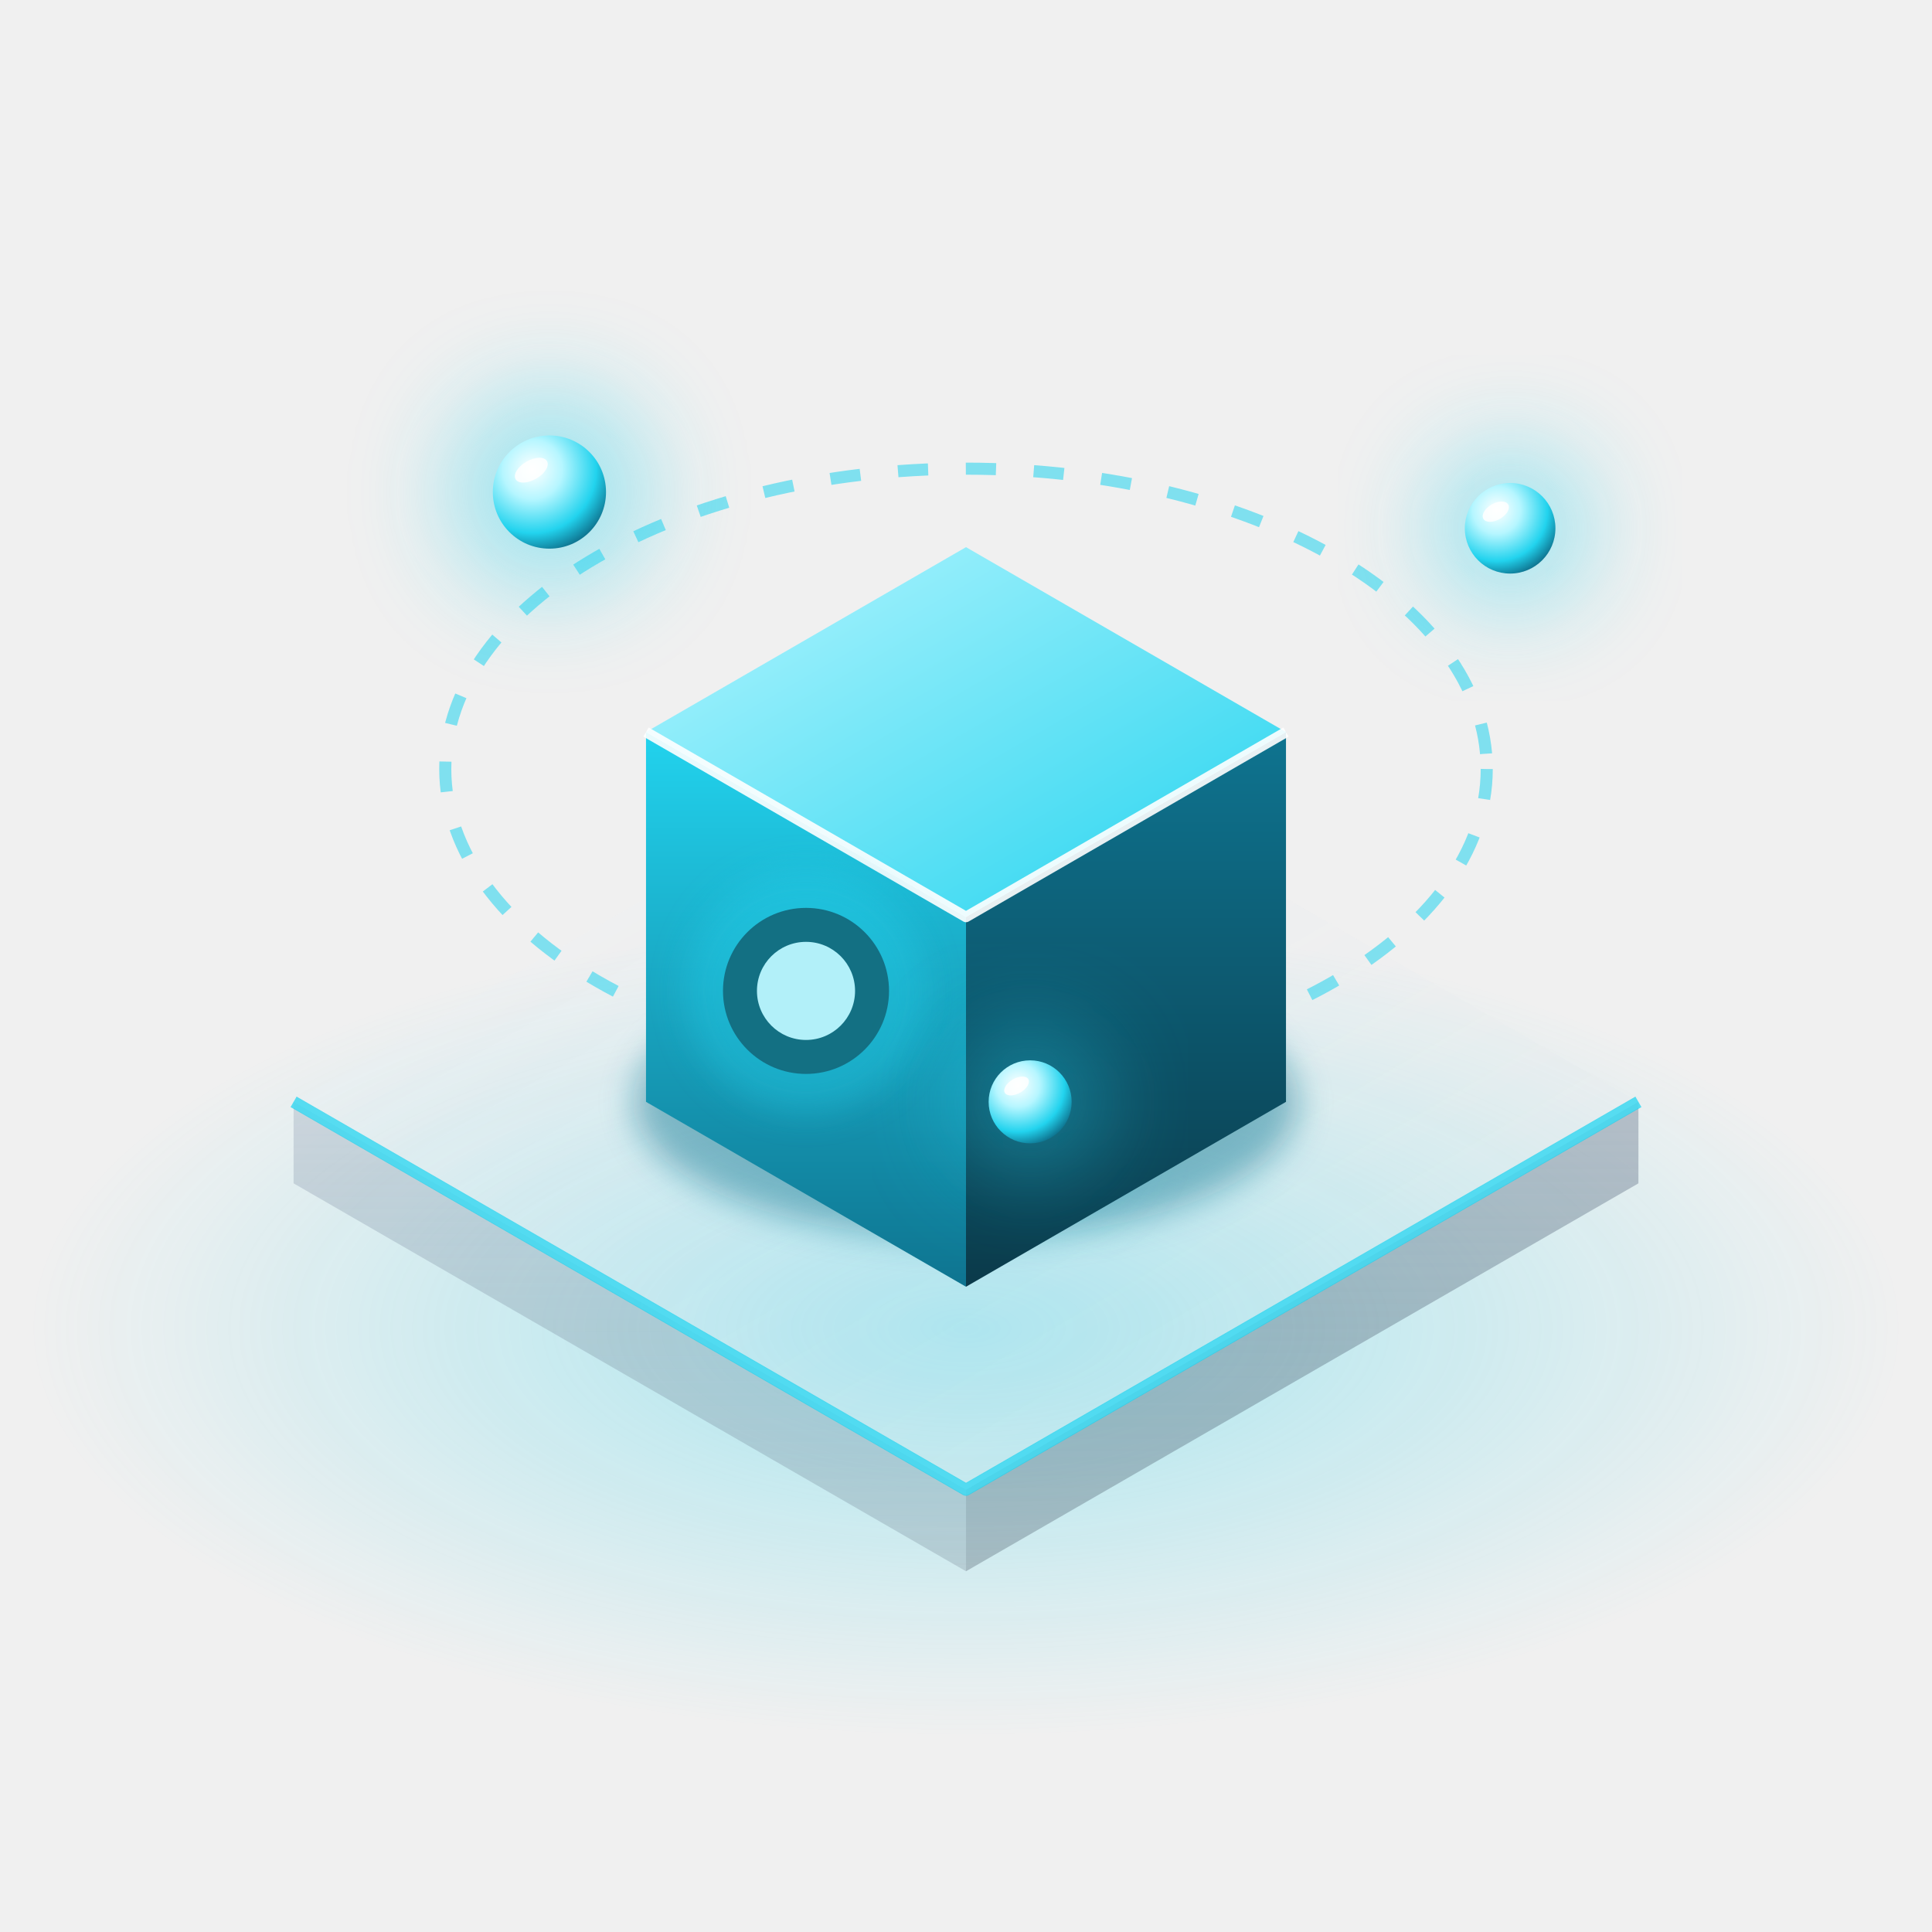
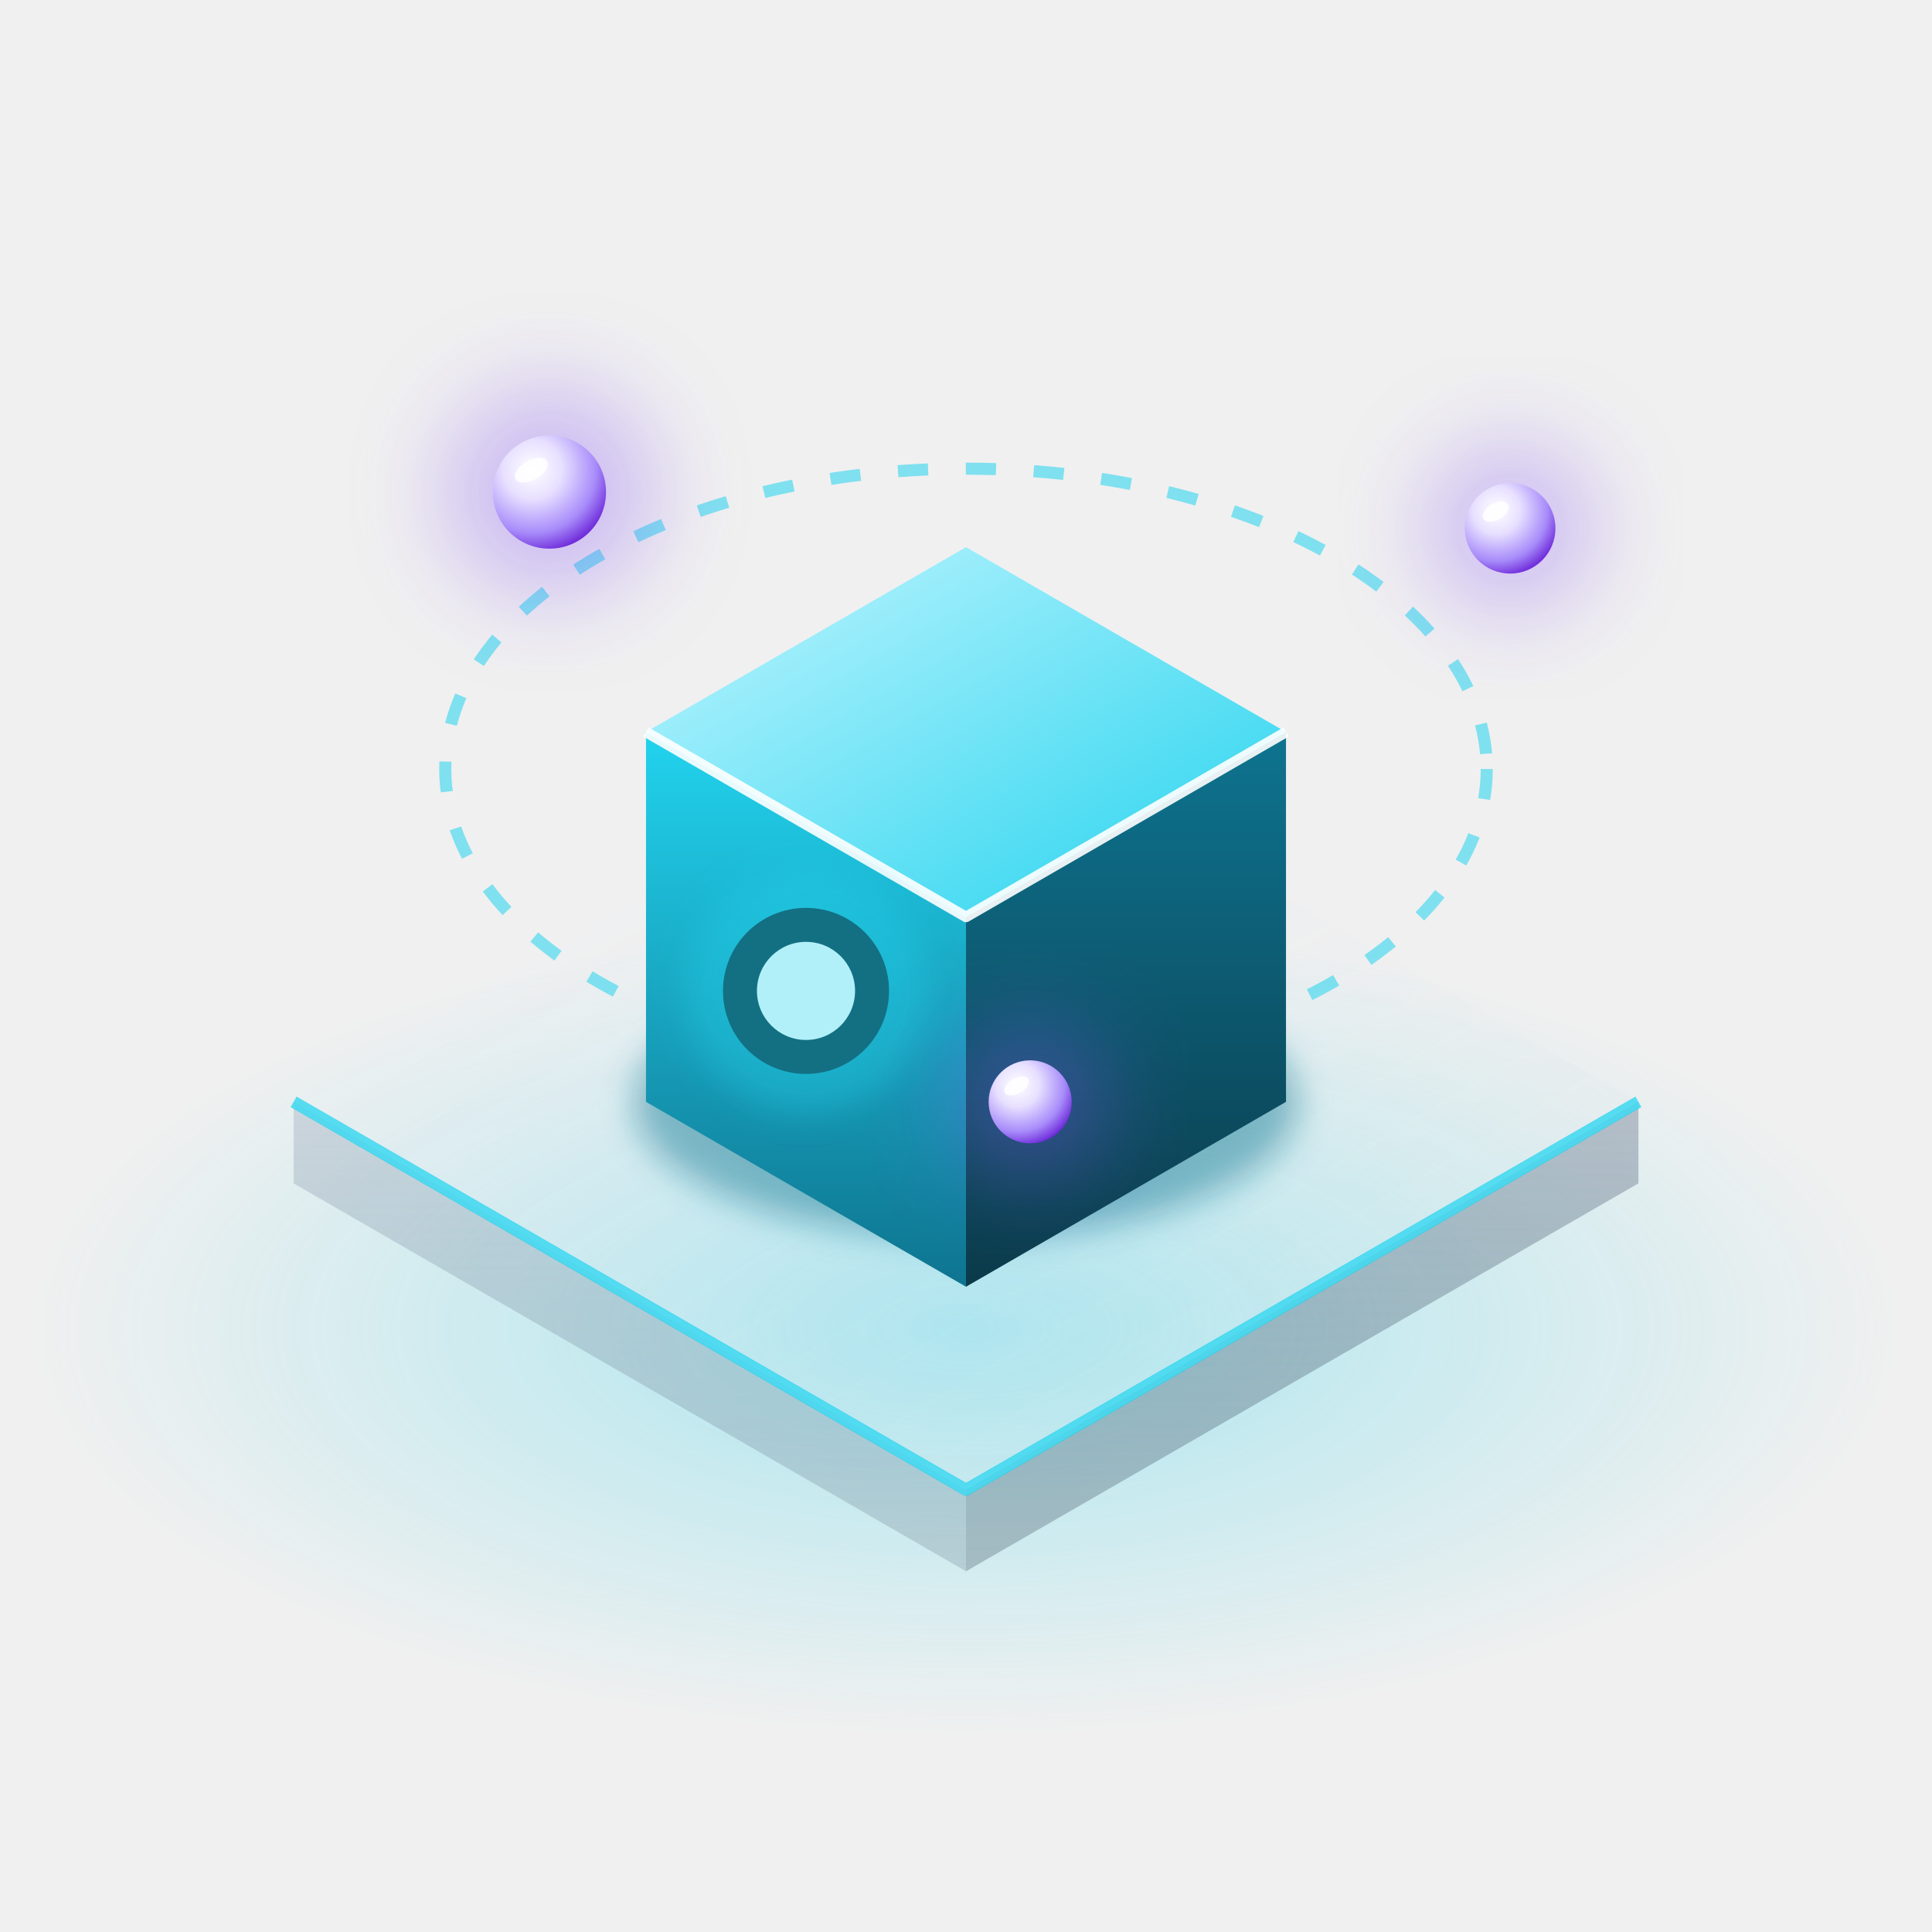
<svg xmlns="http://www.w3.org/2000/svg" viewBox="0 0 256 256" width="256" height="256" fill="none">
  <defs>
    <linearGradient id="ai-d-top" x1="0" y1="0" x2="1" y2="1">
-       <stop offset="0" stop-color="#b6f6ff" stop-opacity="1" />
+       <stop offset="0" stop-color="#c4f6ff" stop-opacity="1" />
      <stop offset="1" stop-color="#22d3ee" stop-opacity="1" />
    </linearGradient>
    <linearGradient id="ai-d-left" x1="0" y1="0" x2="0" y2="1">
      <stop offset="0" stop-color="#22d3ee" stop-opacity="1" />
      <stop offset="1" stop-color="#0e7490" stop-opacity="1" />
    </linearGradient>
    <linearGradient id="ai-d-right" x1="0" y1="0" x2="0" y2="1">
      <stop offset="0" stop-color="#0e7490" stop-opacity="1" />
      <stop offset="1" stop-color="#0b3a4a" stop-opacity="1" />
    </linearGradient>
    <linearGradient id="ai-d-spec" x1="0" y1="0" x2="1" y2="1">
      <stop offset="0" stop-color="#ffffff" stop-opacity="0.55" />
      <stop offset="1" stop-color="#ffffff" stop-opacity="0" />
    </linearGradient>
    <linearGradient id="ai-d-ptop" x1="0" y1="0" x2="1" y2="1">
      <stop offset="0" stop-color="#f1f5f9" stop-opacity="0.16" />
      <stop offset="1" stop-color="#cbd5e1" stop-opacity="0.06" />
    </linearGradient>
    <linearGradient id="ai-d-pleft" x1="0" y1="0" x2="0" y2="1">
      <stop offset="0" stop-color="#94a3b8" stop-opacity="0.35" />
      <stop offset="1" stop-color="#475569" stop-opacity="0.2" />
    </linearGradient>
    <linearGradient id="ai-d-pright" x1="0" y1="0" x2="0" y2="1">
      <stop offset="0" stop-color="#64748b" stop-opacity="0.4" />
      <stop offset="1" stop-color="#1e293b" stop-opacity="0.25" />
    </linearGradient>
    <radialGradient id="ai-d-halo" cx=".5" cy=".5" r=".5">
      <stop offset="0" stop-color="#22d3ee" stop-opacity="0.34" />
      <stop offset="1" stop-color="#22d3ee" stop-opacity="0" />
    </radialGradient>
    <radialGradient id="ai-d-orb" cx=".35" cy=".3" r=".75">
      <stop offset="0" stop-color="#ffffff" />
-       <stop offset=".35" stop-color="#b6f6ff" />
-       <stop offset=".75" stop-color="#22d3ee" />
-       <stop offset="1" stop-color="#0e7490" />
+       <stop offset=".35" stop-color="#e7e0ff" />
+       <stop offset=".75" stop-color="#a78bfa" />
+       <stop offset="1" stop-color="#6d28d9" />
    </radialGradient>
    <filter id="ai-d-blur" x="-50%" y="-50%" width="200%" height="200%">
      <feGaussianBlur stdDeviation="6" />
    </filter>
    <filter id="ai-d-soft" x="-50%" y="-50%" width="200%" height="200%">
      <feGaussianBlur stdDeviation="2.2" />
    </filter>
  </defs>
  <ellipse cx="128" cy="176.0" rx="124" ry="54" fill="url(#ai-d-halo)" />
  <polygon points="38.9,156.8 128.0,208.2 128.0,197.4 38.9,146.0" fill="url(#ai-d-pleft)" />
  <polygon points="217.1,156.8 128.0,208.2 128.0,197.4 217.1,146.0" fill="url(#ai-d-pright)" />
  <polygon points="128.0,94.5 217.1,146.0 128.0,197.4 38.9,146.0" fill="url(#ai-d-ptop)" />
  <polyline points="38.9,146.0 128.0,197.4 217.1,146.0" fill="none" stroke="#ffffff" stroke-opacity="0.5" stroke-width="1.4" stroke-linejoin="round" />
  <polyline points="38.9,146.0 128.0,197.4 217.1,146.0" fill="none" stroke="#22d3ee" stroke-width="1.6" stroke-opacity=".75" stroke-linejoin="round" />
  <ellipse cx="128.0" cy="146.0" rx="44" ry="18" fill="#0e7490" opacity="0.45" filter="url(#ai-d-soft)" />
  <ellipse cx="128.0" cy="101.9" rx="69.0" ry="39.8" fill="none" stroke="#22d3ee" stroke-width="1.6" opacity="0.55" stroke-dasharray="4 5" />
  <polygon points="85.6,146.0 128.0,170.5 128.0,121.5 85.6,97.0" fill="url(#ai-d-left)" />
  <polygon points="170.4,146.0 128.0,170.5 128.0,121.5 170.4,97.0" fill="url(#ai-d-right)" />
  <polygon points="128.0,72.5 170.4,97.0 128.0,121.5 85.6,97.0" fill="url(#ai-d-top)" />
  <polyline points="85.6,97.0 128.0,121.5 170.4,97.0" fill="none" stroke="#ffffff" stroke-opacity="0.9" stroke-width="1.4" stroke-linejoin="round" />
  <circle cx="106.8" cy="131.3" r="11" fill="#0b3a4a" />
  <circle cx="106.8" cy="131.3" r="6.5" fill="#fff" />
  <circle cx="106.8" cy="131.3" r="16" fill="#22d3ee" opacity=".35" filter="url(#ai-d-soft)" />
-   <circle cx="72.8" cy="65.2" r="14.2" fill="#22d3ee" opacity=".35" filter="url(#ai-d-blur)" />
+   <circle cx="72.8" cy="65.2" r="14.2" fill="#8b5cf6" opacity=".35" filter="url(#ai-d-blur)" />
  <circle cx="72.8" cy="65.2" r="7.5" fill="url(#ai-d-orb)" />
  <ellipse cx="70.4" cy="62.3" rx="2.4" ry="1.3" fill="#fff" opacity=".85" transform="rotate(-30 70.4 62.3)" />
-   <circle cx="200.1" cy="70.0" r="11.4" fill="#22d3ee" opacity=".35" filter="url(#ai-d-blur)" />
+   <circle cx="200.1" cy="70.0" r="11.4" fill="#8b5cf6" opacity=".35" filter="url(#ai-d-blur)" />
  <circle cx="200.1" cy="70.0" r="6.0" fill="url(#ai-d-orb)" />
  <ellipse cx="198.2" cy="67.8" rx="1.9" ry="1.1" fill="#fff" opacity=".85" transform="rotate(-30 198.2 67.8)" />
-   <circle cx="136.5" cy="146.0" r="10.4" fill="#22d3ee" opacity=".35" filter="url(#ai-d-blur)" />
+   <circle cx="136.5" cy="146.0" r="10.4" fill="#8b5cf6" opacity=".35" filter="url(#ai-d-blur)" />
  <circle cx="136.5" cy="146.0" r="5.5" fill="url(#ai-d-orb)" />
  <ellipse cx="134.7" cy="143.9" rx="1.8" ry="1.0" fill="#fff" opacity=".85" transform="rotate(-30 134.7 143.9)" />
</svg>
